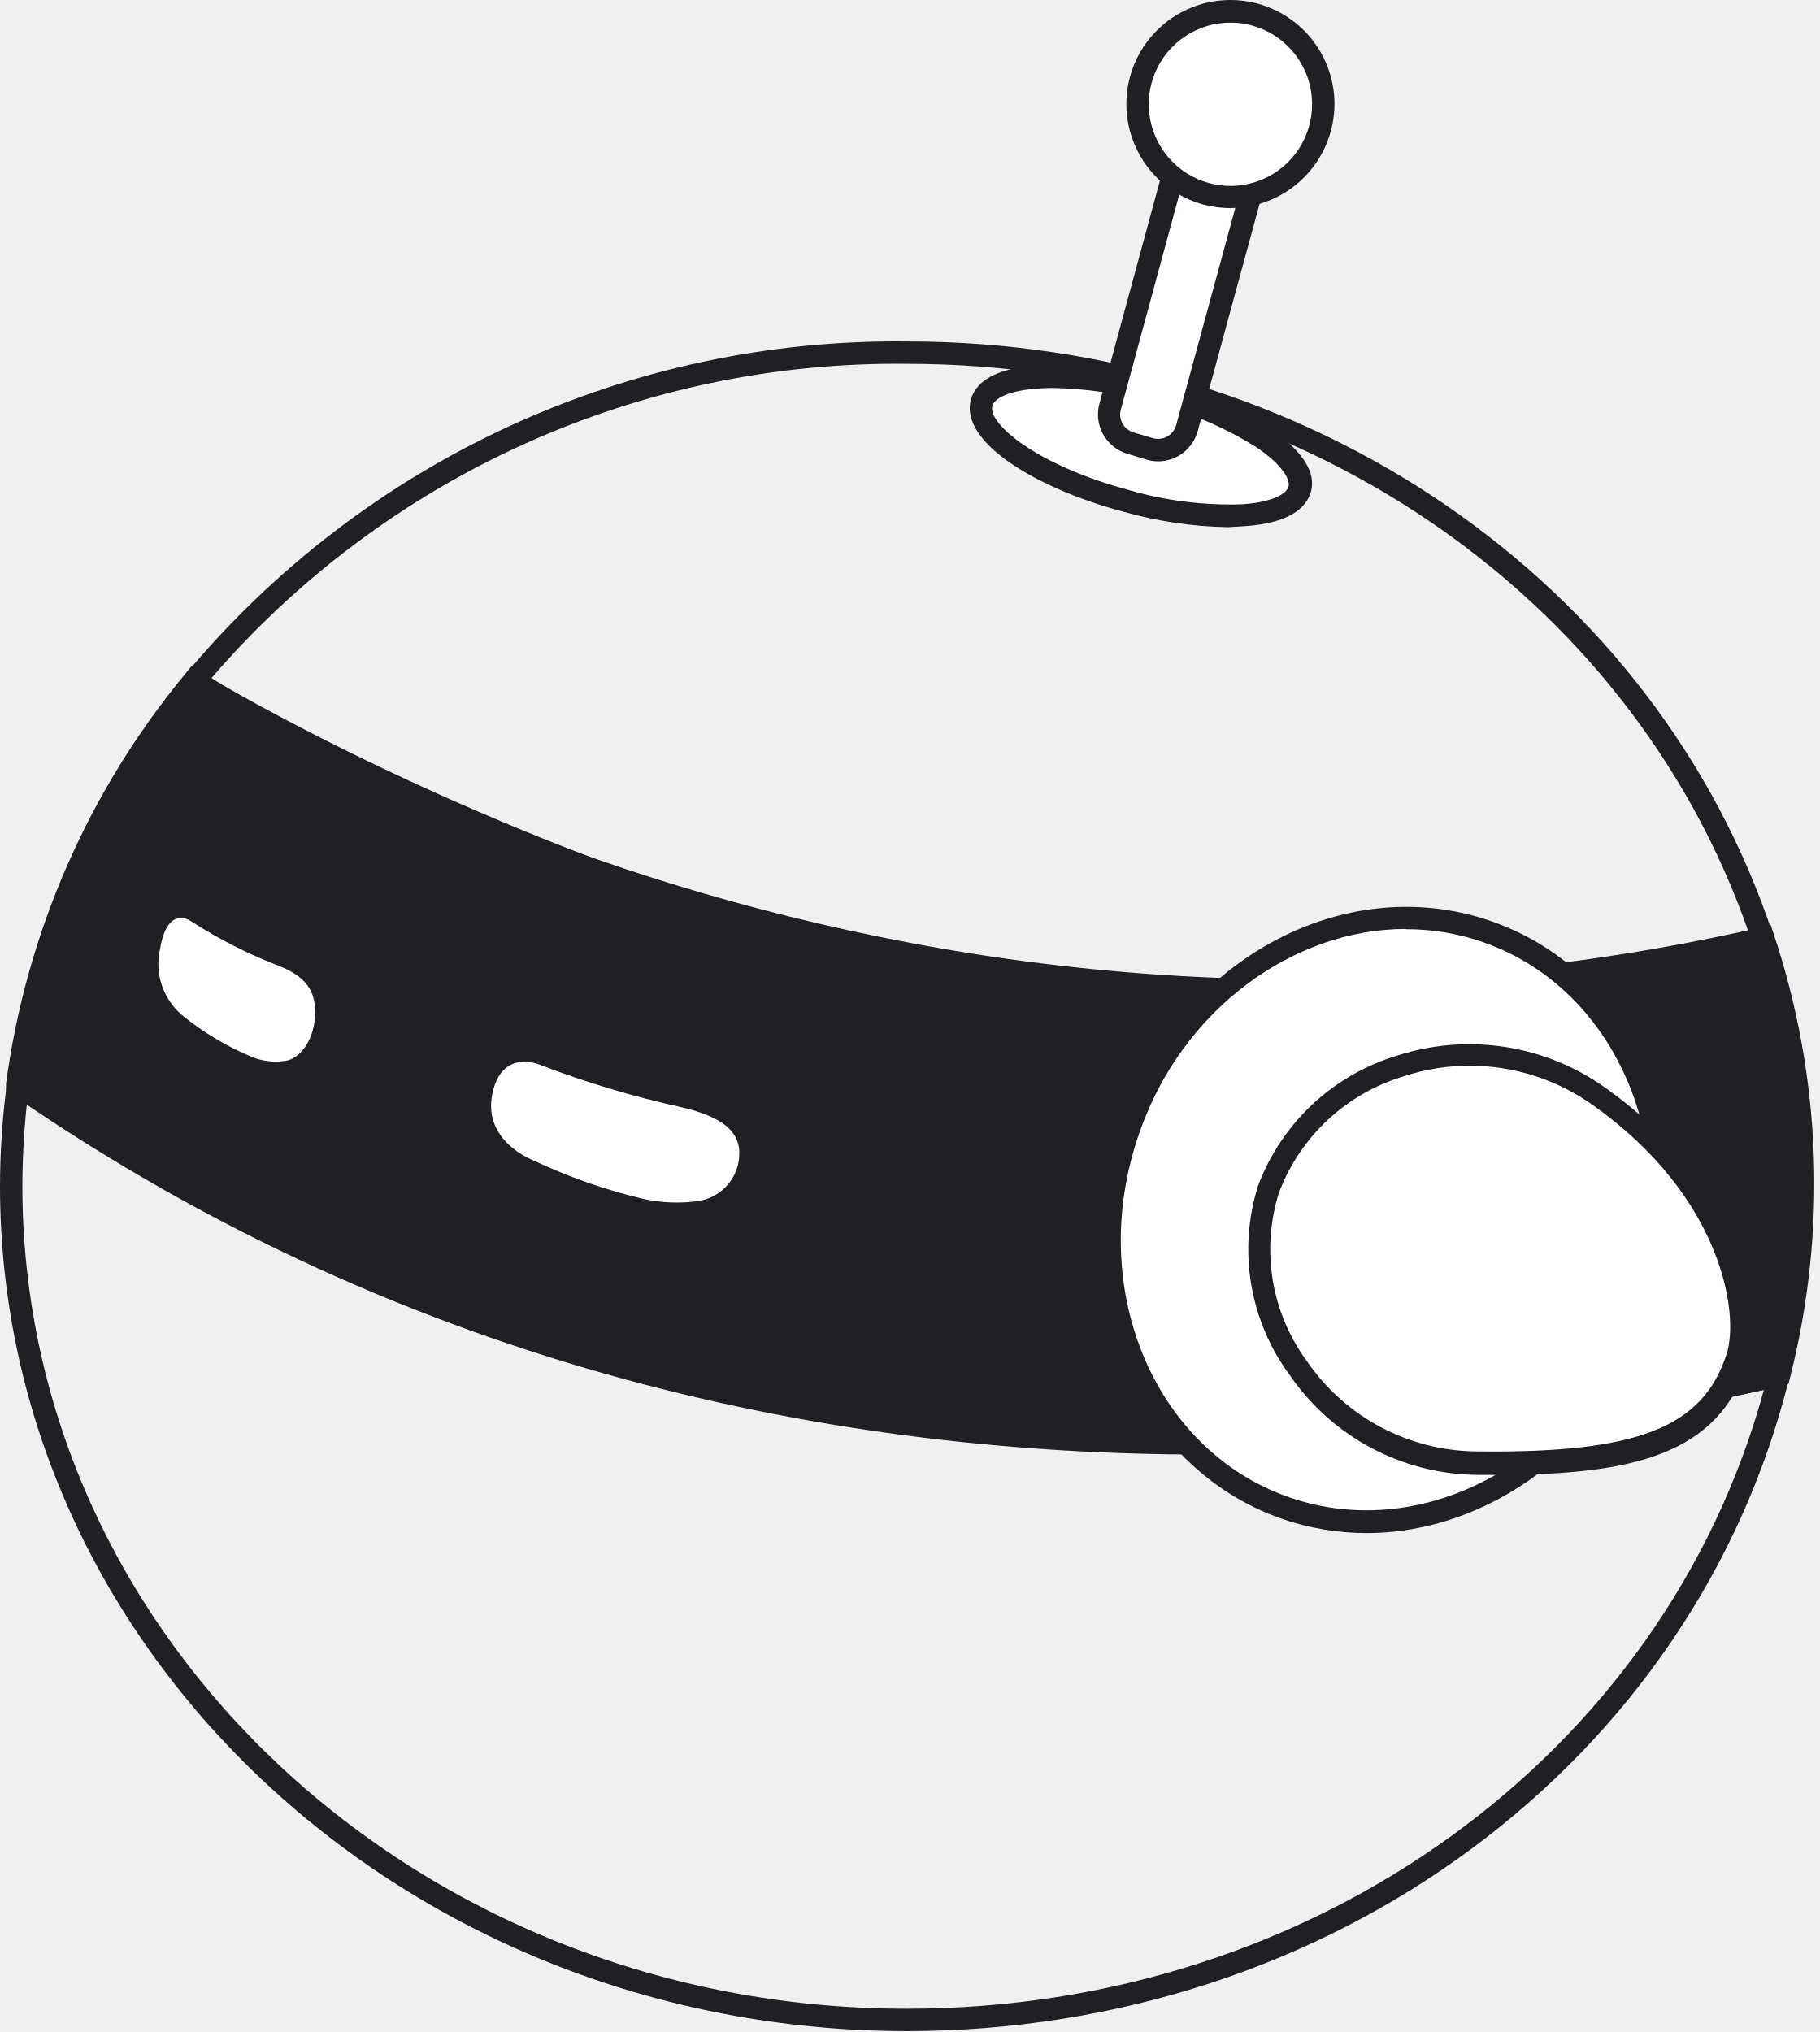
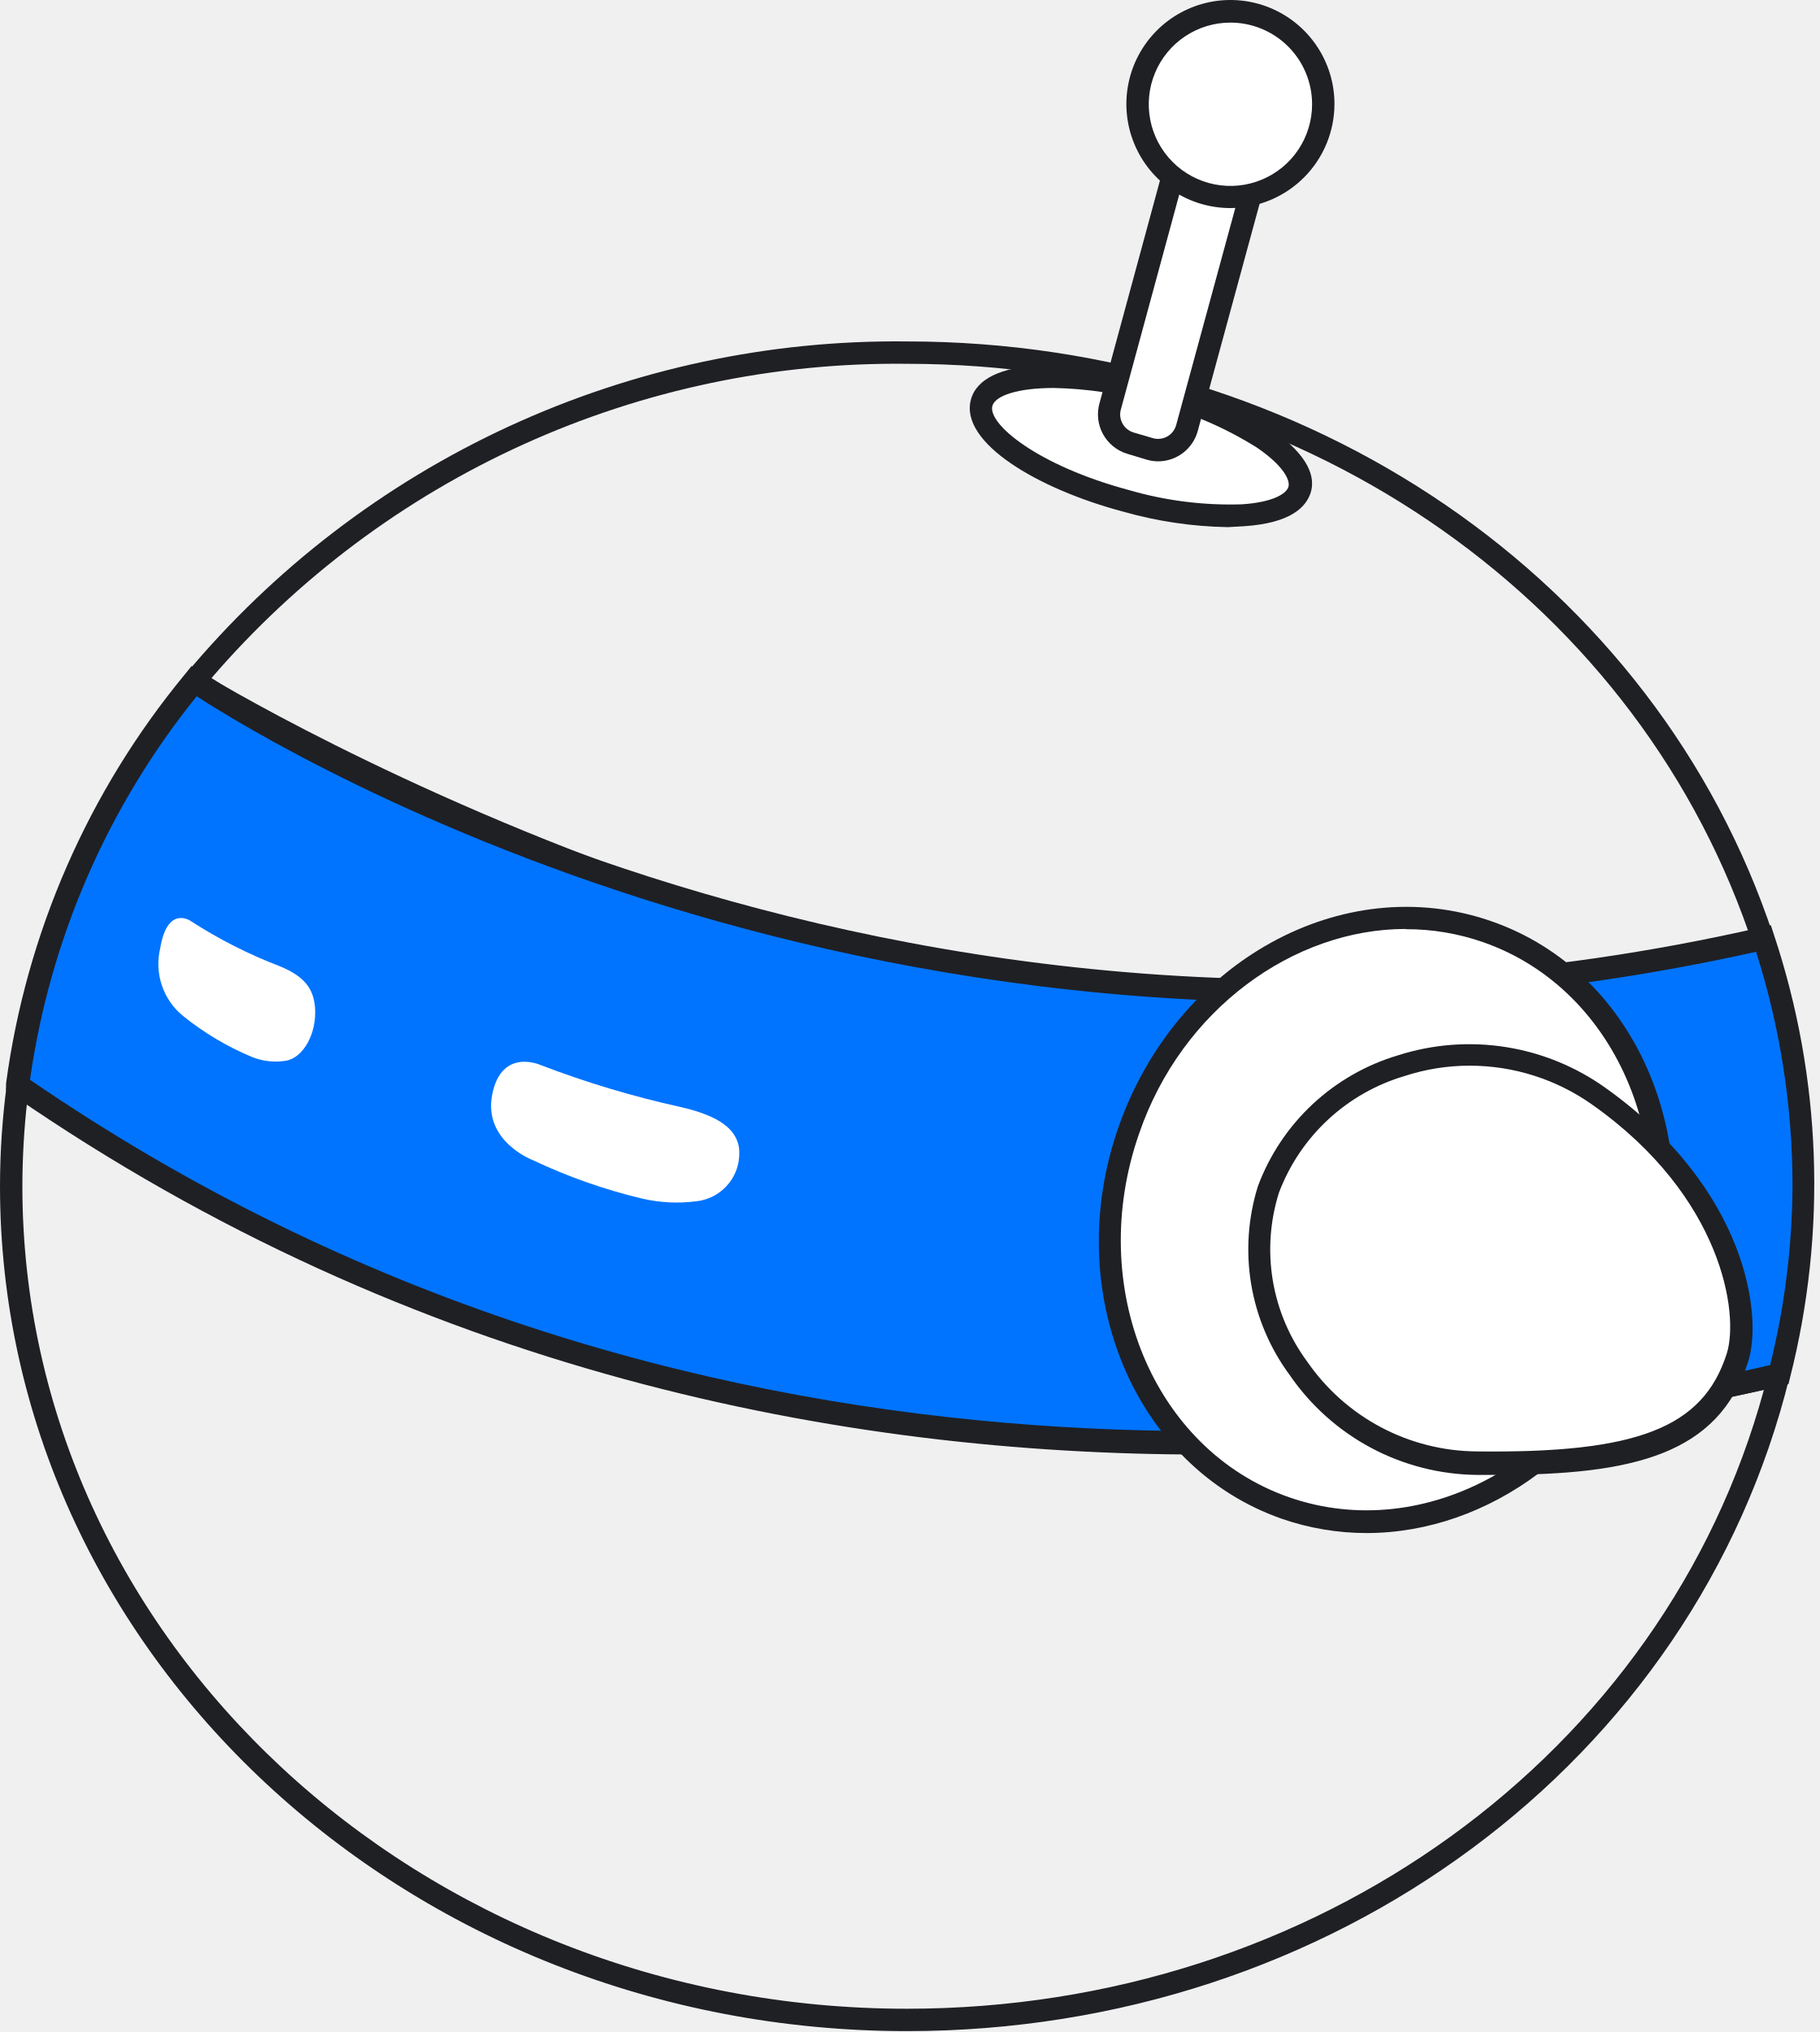
<svg xmlns="http://www.w3.org/2000/svg" width="94" height="105" viewBox="0 0 94 105" fill="none">
  <path d="M46.858 104.954C21.019 104.954 0 85.369 0 61.287C0.002 59.512 0.122 57.739 0.358 55.98L0.462 55.183L1.156 55.506C44.199 76.895 76.409 74.004 91.774 70.432L92.699 70.212L92.468 71.137C87.566 91.069 68.79 104.954 46.858 104.954ZM1.399 56.952C1.24 58.391 1.159 59.839 1.156 61.287C1.156 84.734 21.654 103.798 46.858 103.798C67.923 103.798 85.993 90.699 91.138 71.819C75.368 75.334 43.575 77.693 1.399 56.952Z" fill="#1F2024" />
-   <path d="M68.131 53.102C38.21 53.102 10.093 35.91 9.735 35.69L9.18 35.343L9.596 34.834C14.14 29.382 19.843 25.01 26.288 22.036C32.733 19.062 39.76 17.561 46.858 17.643C67.518 17.643 85.554 29.979 91.624 48.338L91.797 48.858L91.288 49.055C83.884 51.818 76.034 53.19 68.131 53.102V53.102ZM10.914 35.054C16.186 38.164 56.581 60.755 90.352 48.176C84.225 30.58 66.825 18.799 46.858 18.799C40.044 18.721 33.295 20.136 27.085 22.945C20.876 25.753 15.356 29.886 10.914 35.054V35.054Z" fill="#1F2024" />
-   <path d="M91.083 48.569C44.387 59.182 10.05 35.204 10.05 35.204C5.112 41.167 1.95 48.398 0.928 56.072C37.658 81.426 77.533 74.432 91.95 71.044C93.799 63.622 93.499 55.827 91.083 48.569Z" fill="#1F2024" />
-   <path d="M62.131 75.16C43.621 75.16 21.493 70.975 0.602 56.546L0.312 56.35V55.992C1.357 48.213 4.561 40.883 9.562 34.834L9.897 34.418L10.406 34.695C10.752 34.938 45.09 58.396 90.977 47.922L91.497 47.806L91.659 48.303C94.117 55.694 94.406 63.634 92.491 71.183L92.41 71.518L92.064 71.599C82.255 73.926 72.212 75.121 62.131 75.16V75.16ZM1.55 55.795C35.263 78.906 72.189 75.033 91.462 70.536C92.212 67.509 92.6 64.404 92.618 61.287C92.618 57.179 91.983 53.095 90.734 49.182C47.402 58.859 14.36 38.707 10.163 35.979C5.556 41.686 2.58 48.533 1.55 55.795V55.795Z" fill="#1F2024" />
+   <path d="M68.131 53.102C38.21 53.102 10.093 35.91 9.735 35.69L9.18 35.343L9.596 34.834C14.14 29.382 19.843 25.01 26.288 22.036C32.733 19.062 39.76 17.561 46.858 17.643C67.518 17.643 85.554 29.979 91.624 48.338L91.797 48.858L91.288 49.055C83.884 51.818 76.034 53.19 68.131 53.102ZM10.914 35.054C16.186 38.164 56.581 60.755 90.352 48.176C84.225 30.58 66.825 18.799 46.858 18.799C40.044 18.721 33.295 20.136 27.085 22.945C20.876 25.753 15.356 29.886 10.914 35.054Z" fill="#1F2024" />
+   <path d="M91.083 48.569C44.387 59.182 10.05 35.204 10.05 35.204C5.112 41.167 1.95 48.398 0.928 56.072C37.658 81.426 77.533 74.432 91.95 71.044C93.799 63.622 93.499 55.827 91.083 48.569Z" fill="#0074FF" />
+   <path d="M62.131 75.16C43.621 75.16 21.493 70.975 0.602 56.546L0.312 56.35V55.992C1.357 48.213 4.561 40.883 9.562 34.834L9.897 34.418L10.406 34.695C10.752 34.938 45.09 58.396 90.977 47.922L91.497 47.806L91.659 48.303C94.117 55.694 94.406 63.634 92.491 71.183L92.41 71.518L92.064 71.599C82.255 73.926 72.212 75.121 62.131 75.16ZM1.55 55.795C35.263 78.906 72.189 75.033 91.462 70.536C92.212 67.509 92.6 64.404 92.618 61.287C92.618 57.179 91.983 53.095 90.734 49.182C47.402 58.859 14.36 38.707 10.163 35.979C5.556 41.686 2.58 48.533 1.55 55.795Z" fill="#1F2024" />
  <path d="M27.931 55.033C30.29 55.937 32.713 56.664 35.18 57.206C37.227 57.68 38.001 58.362 38.175 59.252C38.221 59.583 38.201 59.919 38.115 60.242C38.03 60.564 37.88 60.866 37.675 61.129C37.47 61.392 37.214 61.612 36.922 61.774C36.631 61.936 36.31 62.038 35.978 62.074C35.06 62.192 34.129 62.149 33.226 61.946C31.261 61.482 29.351 60.811 27.526 59.946C27.526 59.946 24.948 58.975 25.434 56.547C25.919 54.119 27.931 55.033 27.931 55.033Z" fill="white" />
  <path d="M9.883 47.61C11.317 48.536 12.844 49.31 14.438 49.922C15.721 50.442 16.195 51.078 16.276 52.049C16.38 53.413 15.663 54.662 14.773 54.812C14.18 54.909 13.573 54.841 13.016 54.616C11.725 54.077 10.518 53.357 9.432 52.477C8.935 52.064 8.564 51.52 8.36 50.907C8.155 50.295 8.126 49.637 8.276 49.009C8.657 46.708 9.883 47.61 9.883 47.61Z" fill="white" />
  <path d="M84.935 67.688C87.806 59.466 84.177 50.72 76.829 48.154C69.48 45.587 61.196 50.173 58.324 58.395C55.453 66.618 59.082 75.364 66.43 77.93C73.779 80.496 82.063 75.91 84.935 67.688Z" fill="white" />
  <path d="M70.605 79.218C69.114 79.217 67.633 78.967 66.224 78.478C58.593 75.807 54.801 66.709 57.807 58.199C60.813 49.69 69.368 44.938 77.045 47.598C84.722 50.257 88.444 59.367 85.473 67.876C83.057 74.778 76.918 79.218 70.605 79.218ZM72.629 48.002C66.848 48.002 61.067 52.141 58.859 58.569C56.096 66.477 59.576 74.917 66.605 77.368C73.634 79.819 81.635 75.391 84.375 67.483C87.115 59.575 83.658 51.135 76.629 48.684C75.343 48.236 73.99 48.009 72.629 48.014V48.002Z" fill="#1F2024" />
  <path d="M89.774 70.166C88.34 74.628 84.213 75.727 76.305 75.623C68.535 75.53 63.391 67.691 65.576 61.425C67.761 55.159 76.305 52.141 82.663 56.662C90.005 61.922 90.363 68.304 89.774 70.166Z" fill="white" />
-   <path d="M77.299 76.213H76.305C74.398 76.192 72.525 75.712 70.843 74.815C69.161 73.917 67.719 72.628 66.64 71.056C65.617 69.672 64.935 68.066 64.649 66.368C64.364 64.671 64.484 62.93 64.998 61.287C65.599 59.68 66.564 58.233 67.817 57.062C69.071 55.891 70.579 55.026 72.224 54.535C74.028 53.956 75.944 53.809 77.815 54.107C79.687 54.404 81.463 55.137 82.999 56.246C90.283 61.461 91.092 68.027 90.317 70.386C88.78 75.161 84.398 76.213 77.299 76.213ZM75.935 55.067C74.796 55.067 73.665 55.246 72.582 55.599C71.108 56.033 69.754 56.803 68.626 57.848C67.499 58.893 66.629 60.185 66.085 61.622C65.62 63.093 65.511 64.654 65.766 66.175C66.022 67.696 66.634 69.135 67.553 70.374C68.531 71.788 69.834 72.946 71.353 73.751C72.873 74.556 74.563 74.984 76.282 74.999C84.583 75.103 87.993 73.785 89.219 69.947C89.866 67.923 89.022 61.854 82.282 57.09C80.428 55.773 78.21 55.066 75.935 55.067V55.067Z" fill="#1F2024" />
+   <path d="M77.299 76.213H76.305C74.398 76.192 72.525 75.712 70.843 74.815C69.161 73.917 67.719 72.628 66.64 71.056C65.617 69.672 64.935 68.066 64.649 66.368C64.364 64.671 64.484 62.93 64.998 61.287C65.599 59.68 66.564 58.233 67.817 57.062C69.071 55.891 70.579 55.026 72.224 54.535C74.028 53.956 75.944 53.809 77.815 54.107C79.687 54.404 81.463 55.137 82.999 56.246C90.283 61.461 91.092 68.027 90.317 70.386C88.78 75.161 84.398 76.213 77.299 76.213ZM75.935 55.067C74.796 55.067 73.665 55.246 72.582 55.599C71.108 56.033 69.754 56.803 68.626 57.848C67.499 58.893 66.629 60.185 66.085 61.622C65.62 63.093 65.511 64.654 65.766 66.175C66.022 67.696 66.634 69.135 67.553 70.374C68.531 71.788 69.834 72.946 71.353 73.751C72.873 74.556 74.563 74.984 76.282 74.999C84.583 75.103 87.993 73.785 89.219 69.947C89.866 67.923 89.022 61.854 82.282 57.09C80.428 55.773 78.21 55.066 75.935 55.067Z" fill="#1F2024" />
  <path d="M67.143 25.312C67.567 23.76 64.237 21.497 59.703 20.258C55.17 19.019 51.152 19.272 50.727 20.824C50.303 22.377 53.634 24.639 58.167 25.879C62.7 27.118 66.719 26.864 67.143 25.312Z" fill="white" />
-   <path d="M63.439 27.239C61.6 27.207 59.773 26.935 58.005 26.429C53.658 25.273 49.565 22.88 50.166 20.649C50.768 18.417 55.496 18.51 59.855 19.666C61.9 20.186 63.851 21.024 65.635 22.152C67.716 23.574 67.948 24.718 67.728 25.435C67.508 26.152 66.769 27.031 64.26 27.192L63.439 27.239ZM54.444 20.047C52.594 20.047 51.427 20.441 51.276 20.972C51.022 21.897 53.589 24.048 58.317 25.32C60.212 25.872 62.183 26.121 64.156 26.059C65.786 25.955 66.468 25.505 66.572 25.158C66.676 24.811 66.306 24.059 64.953 23.134C63.283 22.083 61.457 21.303 59.543 20.822V20.822C57.885 20.341 56.17 20.081 54.444 20.047V20.047Z" fill="#1F2024" />
-   <path d="M65.646 6.266L61.276 22.152C61.218 22.347 61.122 22.529 60.993 22.687C60.864 22.845 60.706 22.976 60.527 23.073C60.347 23.169 60.151 23.23 59.948 23.25C59.745 23.271 59.541 23.251 59.345 23.192L58.351 22.892C58.157 22.834 57.977 22.738 57.82 22.61C57.664 22.482 57.534 22.324 57.438 22.146C57.343 21.967 57.283 21.772 57.263 21.571C57.243 21.369 57.263 21.166 57.322 20.973L61.692 5.087C61.81 4.701 62.075 4.376 62.429 4.181C62.783 3.987 63.199 3.939 63.588 4.047L64.583 4.347C64.779 4.403 64.962 4.497 65.121 4.624C65.281 4.751 65.414 4.908 65.513 5.086C65.612 5.264 65.674 5.46 65.697 5.663C65.72 5.866 65.703 6.071 65.646 6.266V6.266Z" fill="white" />
-   <path d="M59.831 23.839C59.628 23.837 59.425 23.806 59.23 23.747L58.236 23.446C57.702 23.283 57.254 22.916 56.987 22.425C56.721 21.934 56.659 21.358 56.814 20.822L61.126 4.937C61.205 4.666 61.336 4.413 61.512 4.194C61.688 3.974 61.906 3.791 62.153 3.656C62.4 3.52 62.672 3.435 62.952 3.405C63.232 3.375 63.515 3.4 63.785 3.48L64.768 3.78C65.036 3.859 65.285 3.989 65.502 4.164C65.719 4.339 65.9 4.555 66.033 4.8C66.166 5.045 66.25 5.314 66.279 5.592C66.308 5.869 66.281 6.149 66.202 6.416L61.878 22.302C61.75 22.745 61.481 23.135 61.112 23.413C60.743 23.69 60.293 23.84 59.831 23.839V23.839ZM63.173 4.555C62.964 4.557 62.76 4.626 62.592 4.75C62.424 4.875 62.3 5.049 62.236 5.249L57.924 21.122C57.885 21.245 57.87 21.375 57.882 21.503C57.893 21.632 57.93 21.757 57.99 21.871C58.051 21.985 58.133 22.086 58.233 22.168C58.333 22.25 58.448 22.311 58.571 22.348L59.554 22.637C59.677 22.674 59.806 22.687 59.934 22.674C60.062 22.66 60.186 22.622 60.298 22.561C60.411 22.5 60.511 22.417 60.592 22.317C60.672 22.216 60.732 22.101 60.768 21.978L65.092 6.104C65.15 5.865 65.116 5.613 64.996 5.399C64.876 5.184 64.679 5.023 64.444 4.948L63.45 4.636C63.364 4.592 63.269 4.564 63.173 4.555V4.555Z" fill="#1F2024" />
-   <path d="M63.634 10.162C66.278 10.162 68.421 8.019 68.421 5.376C68.421 2.732 66.278 0.589 63.634 0.589C60.991 0.589 58.848 2.732 58.848 5.376C58.848 8.019 60.991 10.162 63.634 10.162Z" fill="white" />
-   <path d="M63.587 10.752C62.523 10.754 61.483 10.441 60.597 9.852C59.711 9.262 59.02 8.424 58.612 7.441C58.203 6.459 58.095 5.378 58.301 4.334C58.507 3.291 59.018 2.332 59.77 1.579C60.521 0.826 61.479 0.313 62.522 0.104C63.565 -0.104 64.647 0.002 65.63 0.408C66.613 0.815 67.453 1.504 68.044 2.388C68.636 3.272 68.951 4.312 68.951 5.376C68.948 6.799 68.382 8.163 67.377 9.17C66.372 10.177 65.01 10.746 63.587 10.752V10.752ZM63.587 1.168C62.751 1.165 61.934 1.411 61.238 1.874C60.542 2.337 60 2.996 59.679 3.767C59.358 4.539 59.273 5.388 59.436 6.208C59.598 7.028 60.001 7.781 60.591 8.371C61.182 8.962 61.935 9.364 62.755 9.527C63.575 9.689 64.424 9.605 65.195 9.284C65.967 8.963 66.626 8.421 67.089 7.725C67.552 7.029 67.797 6.212 67.795 5.376C67.792 4.261 67.348 3.192 66.559 2.404C65.771 1.615 64.702 1.171 63.587 1.168V1.168Z" fill="#1F2024" />
+   <path d="M63.439 27.239C61.6 27.208 59.773 26.936 58.005 26.43C53.658 25.274 49.565 22.881 50.166 20.649C50.768 18.418 55.496 18.51 59.855 19.666C61.9 20.186 63.851 21.025 65.635 22.152C67.716 23.574 67.948 24.719 67.728 25.436C67.508 26.152 66.769 27.031 64.26 27.193L63.439 27.239ZM54.444 20.048C52.594 20.048 51.427 20.441 51.276 20.973C51.022 21.898 53.589 24.048 58.317 25.32C60.212 25.872 62.183 26.122 64.156 26.06C65.786 25.956 66.468 25.505 66.572 25.158C66.676 24.811 66.306 24.06 64.953 23.135C63.283 22.084 61.457 21.303 59.543 20.823C57.885 20.342 56.17 20.081 54.444 20.048Z" fill="#1F2024" />
+   <path d="M65.646 6.266L61.276 22.152C61.218 22.347 61.122 22.529 60.993 22.687C60.864 22.845 60.706 22.976 60.527 23.073C60.347 23.169 60.151 23.23 59.948 23.25C59.745 23.271 59.541 23.251 59.345 23.192L58.351 22.892C58.157 22.834 57.977 22.738 57.82 22.61C57.664 22.482 57.534 22.324 57.438 22.146C57.343 21.967 57.283 21.772 57.263 21.571C57.243 21.369 57.263 21.166 57.322 20.973L61.692 5.087C61.81 4.701 62.075 4.376 62.429 4.181C62.783 3.987 63.199 3.939 63.588 4.047L64.583 4.347C64.779 4.403 64.962 4.497 65.121 4.624C65.281 4.751 65.414 4.908 65.513 5.086C65.612 5.264 65.674 5.46 65.697 5.663C65.72 5.866 65.703 6.071 65.646 6.266Z" fill="white" />
+   <path d="M59.831 23.839C59.628 23.837 59.425 23.806 59.23 23.747L58.236 23.446C57.702 23.283 57.254 22.916 56.987 22.425C56.721 21.934 56.659 21.358 56.814 20.822L61.126 4.937C61.205 4.666 61.336 4.413 61.512 4.194C61.688 3.974 61.906 3.791 62.153 3.656C62.4 3.52 62.672 3.435 62.952 3.405C63.232 3.375 63.515 3.4 63.785 3.48L64.768 3.78C65.036 3.859 65.285 3.989 65.502 4.164C65.719 4.339 65.9 4.555 66.033 4.8C66.166 5.045 66.25 5.314 66.279 5.592C66.308 5.869 66.281 6.149 66.202 6.416L61.878 22.302C61.75 22.745 61.481 23.135 61.112 23.413C60.743 23.69 60.293 23.84 59.831 23.839ZM63.173 4.555C62.964 4.557 62.76 4.626 62.592 4.75C62.424 4.875 62.3 5.049 62.236 5.249L57.924 21.122C57.885 21.245 57.87 21.375 57.882 21.503C57.893 21.632 57.93 21.757 57.99 21.871C58.051 21.985 58.133 22.086 58.233 22.168C58.333 22.25 58.448 22.311 58.571 22.348L59.554 22.637C59.677 22.674 59.806 22.687 59.934 22.674C60.062 22.66 60.186 22.622 60.298 22.561C60.411 22.5 60.511 22.417 60.592 22.317C60.672 22.216 60.732 22.101 60.768 21.978L65.092 6.104C65.15 5.865 65.116 5.613 64.996 5.399C64.876 5.184 64.679 5.023 64.444 4.948L63.45 4.636C63.364 4.592 63.269 4.564 63.173 4.555Z" fill="#1F2024" />
+   <path d="M63.634 10.163C66.278 10.163 68.421 8.02 68.421 5.376C68.421 2.733 66.278 0.59 63.634 0.59C60.991 0.59 58.848 2.733 58.848 5.376C58.848 8.02 60.991 10.163 63.634 10.163Z" fill="white" />
+   <path d="M63.587 10.752C62.523 10.754 61.483 10.441 60.597 9.852C59.711 9.262 59.02 8.424 58.612 7.441C58.203 6.459 58.095 5.378 58.301 4.334C58.507 3.291 59.018 2.332 59.77 1.579C60.521 0.826 61.479 0.313 62.522 0.104C63.565 -0.104 64.647 0.002 65.63 0.408C66.613 0.815 67.453 1.504 68.044 2.388C68.636 3.272 68.951 4.312 68.951 5.376C68.948 6.799 68.382 8.163 67.377 9.17C66.372 10.177 65.01 10.746 63.587 10.752ZM63.587 1.168C62.751 1.165 61.934 1.411 61.238 1.874C60.542 2.337 60 2.996 59.679 3.767C59.358 4.539 59.273 5.388 59.436 6.208C59.598 7.028 60.001 7.781 60.591 8.371C61.182 8.962 61.935 9.364 62.755 9.527C63.575 9.689 64.424 9.605 65.195 9.284C65.967 8.963 66.626 8.421 67.089 7.725C67.552 7.029 67.797 6.212 67.795 5.376C67.792 4.261 67.348 3.192 66.559 2.404C65.771 1.615 64.702 1.171 63.587 1.168Z" fill="#1F2024" />
</svg>
